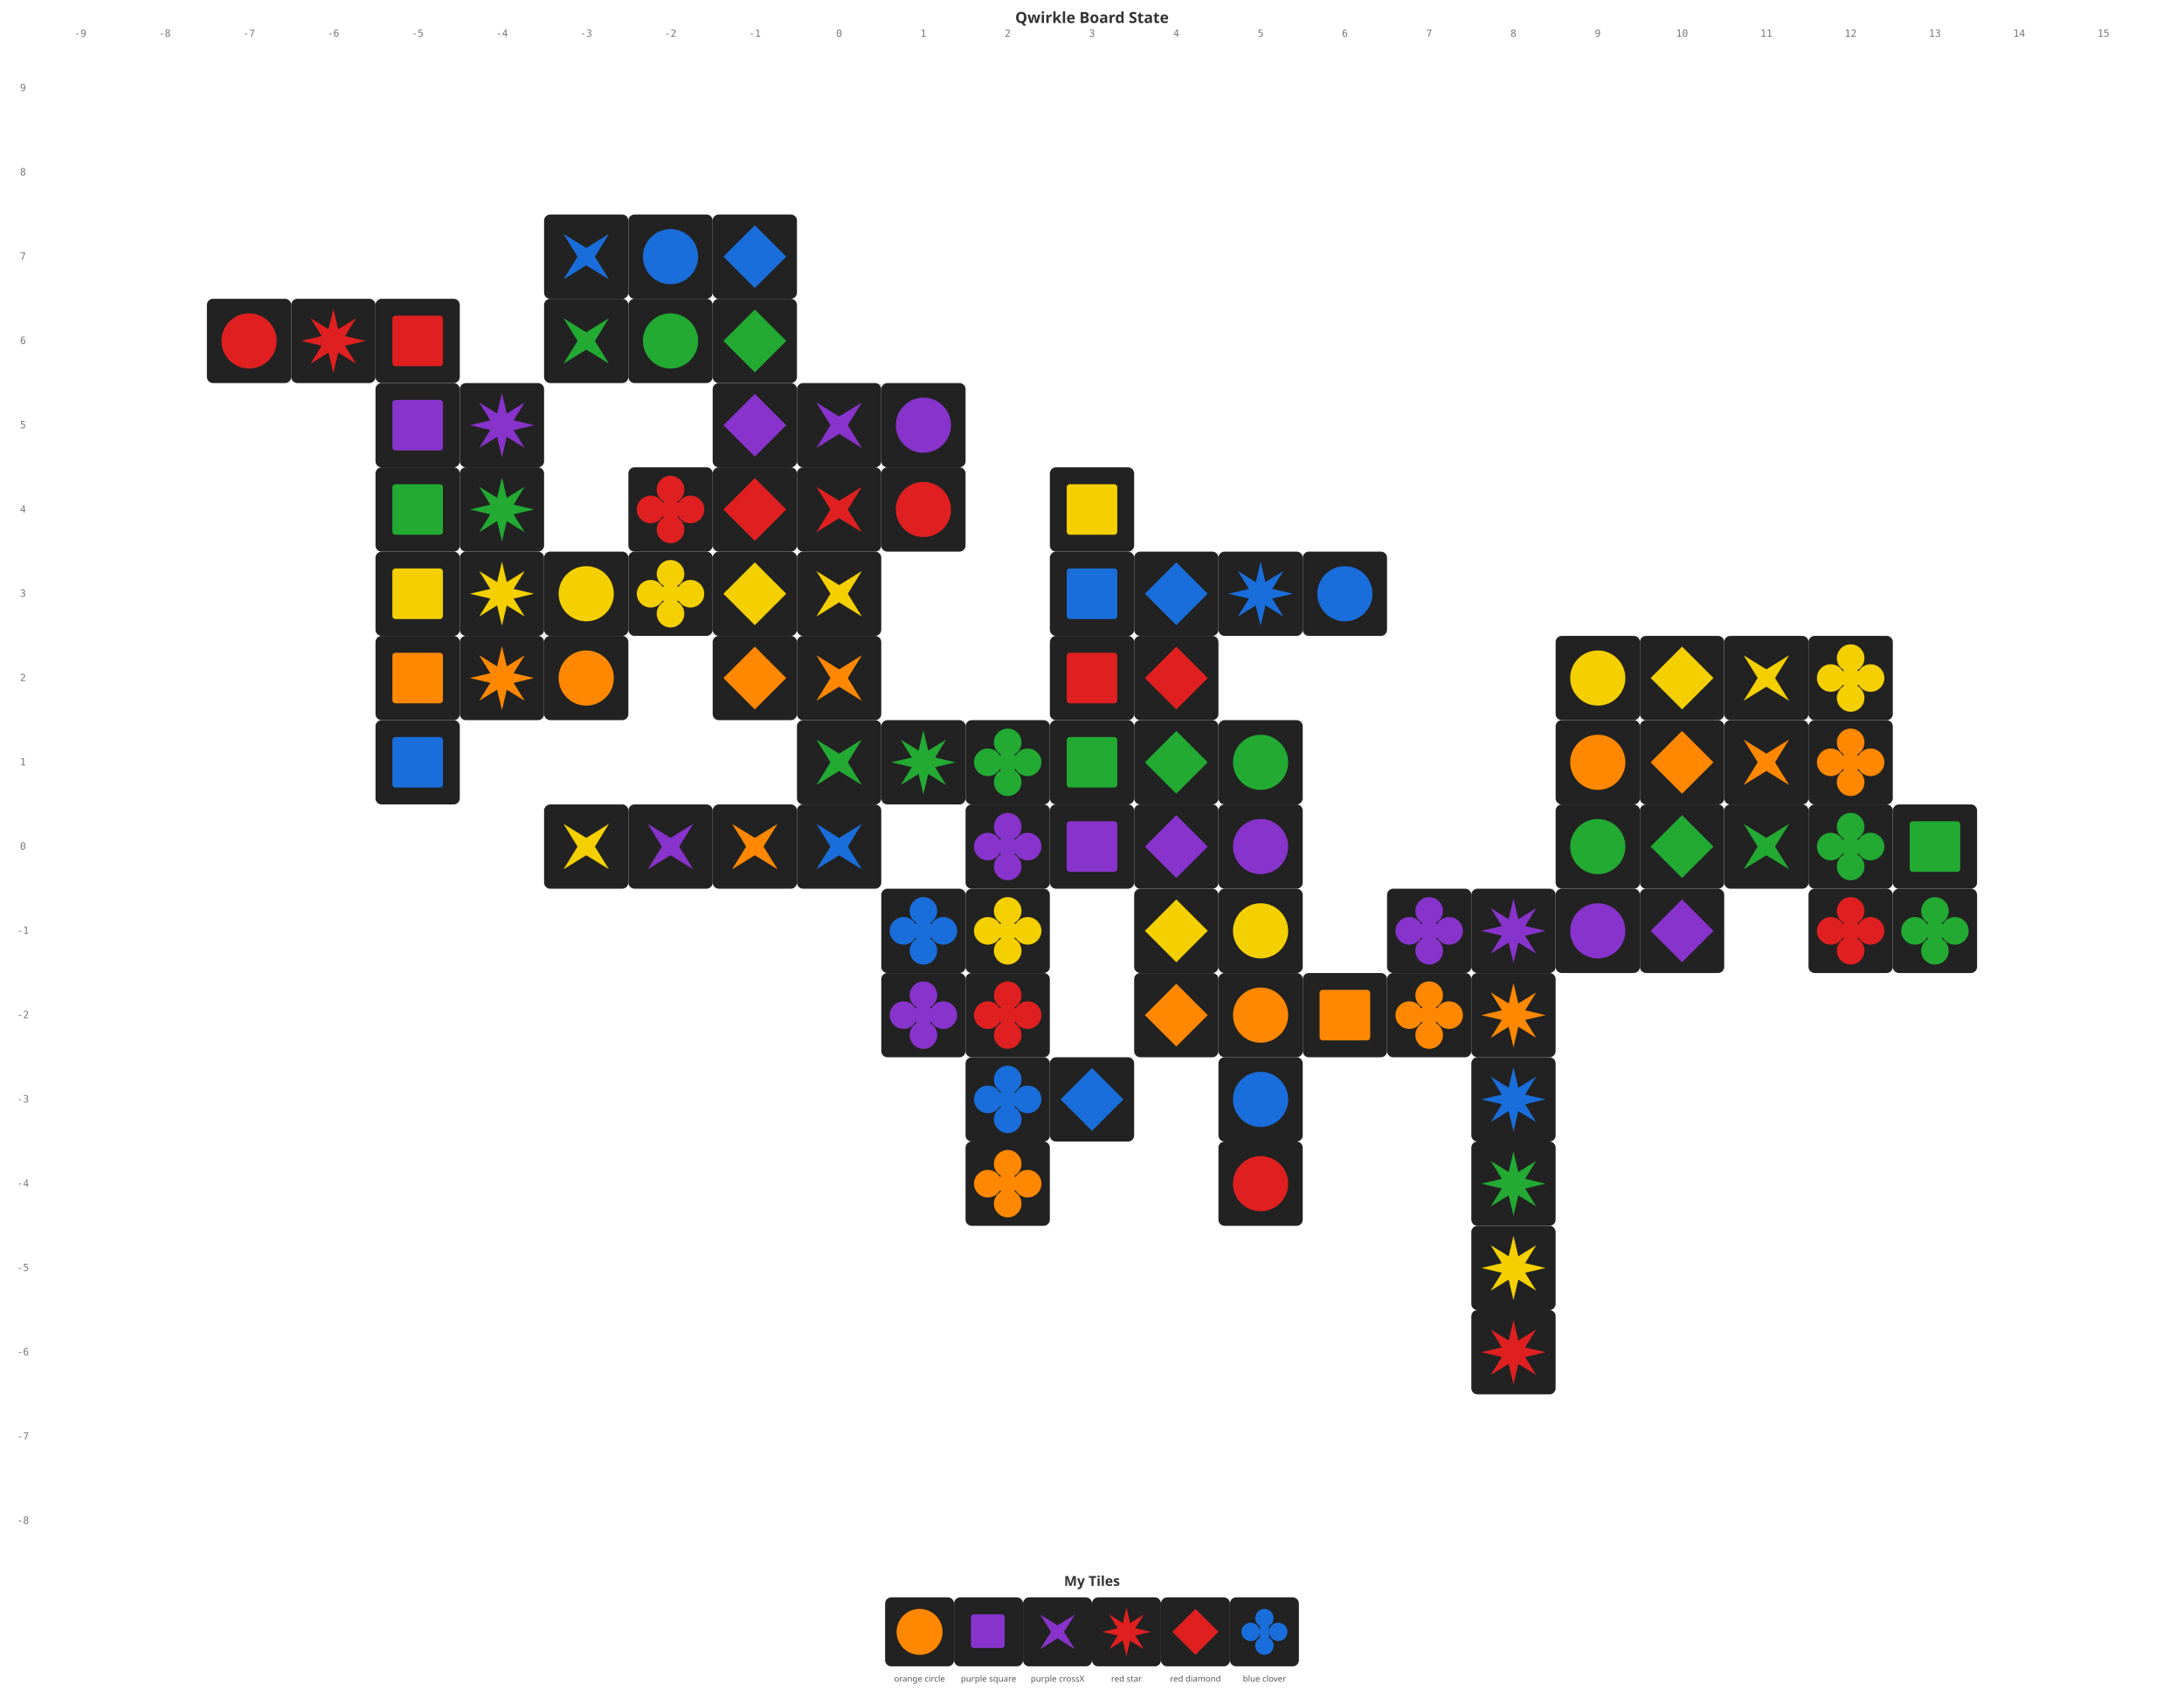
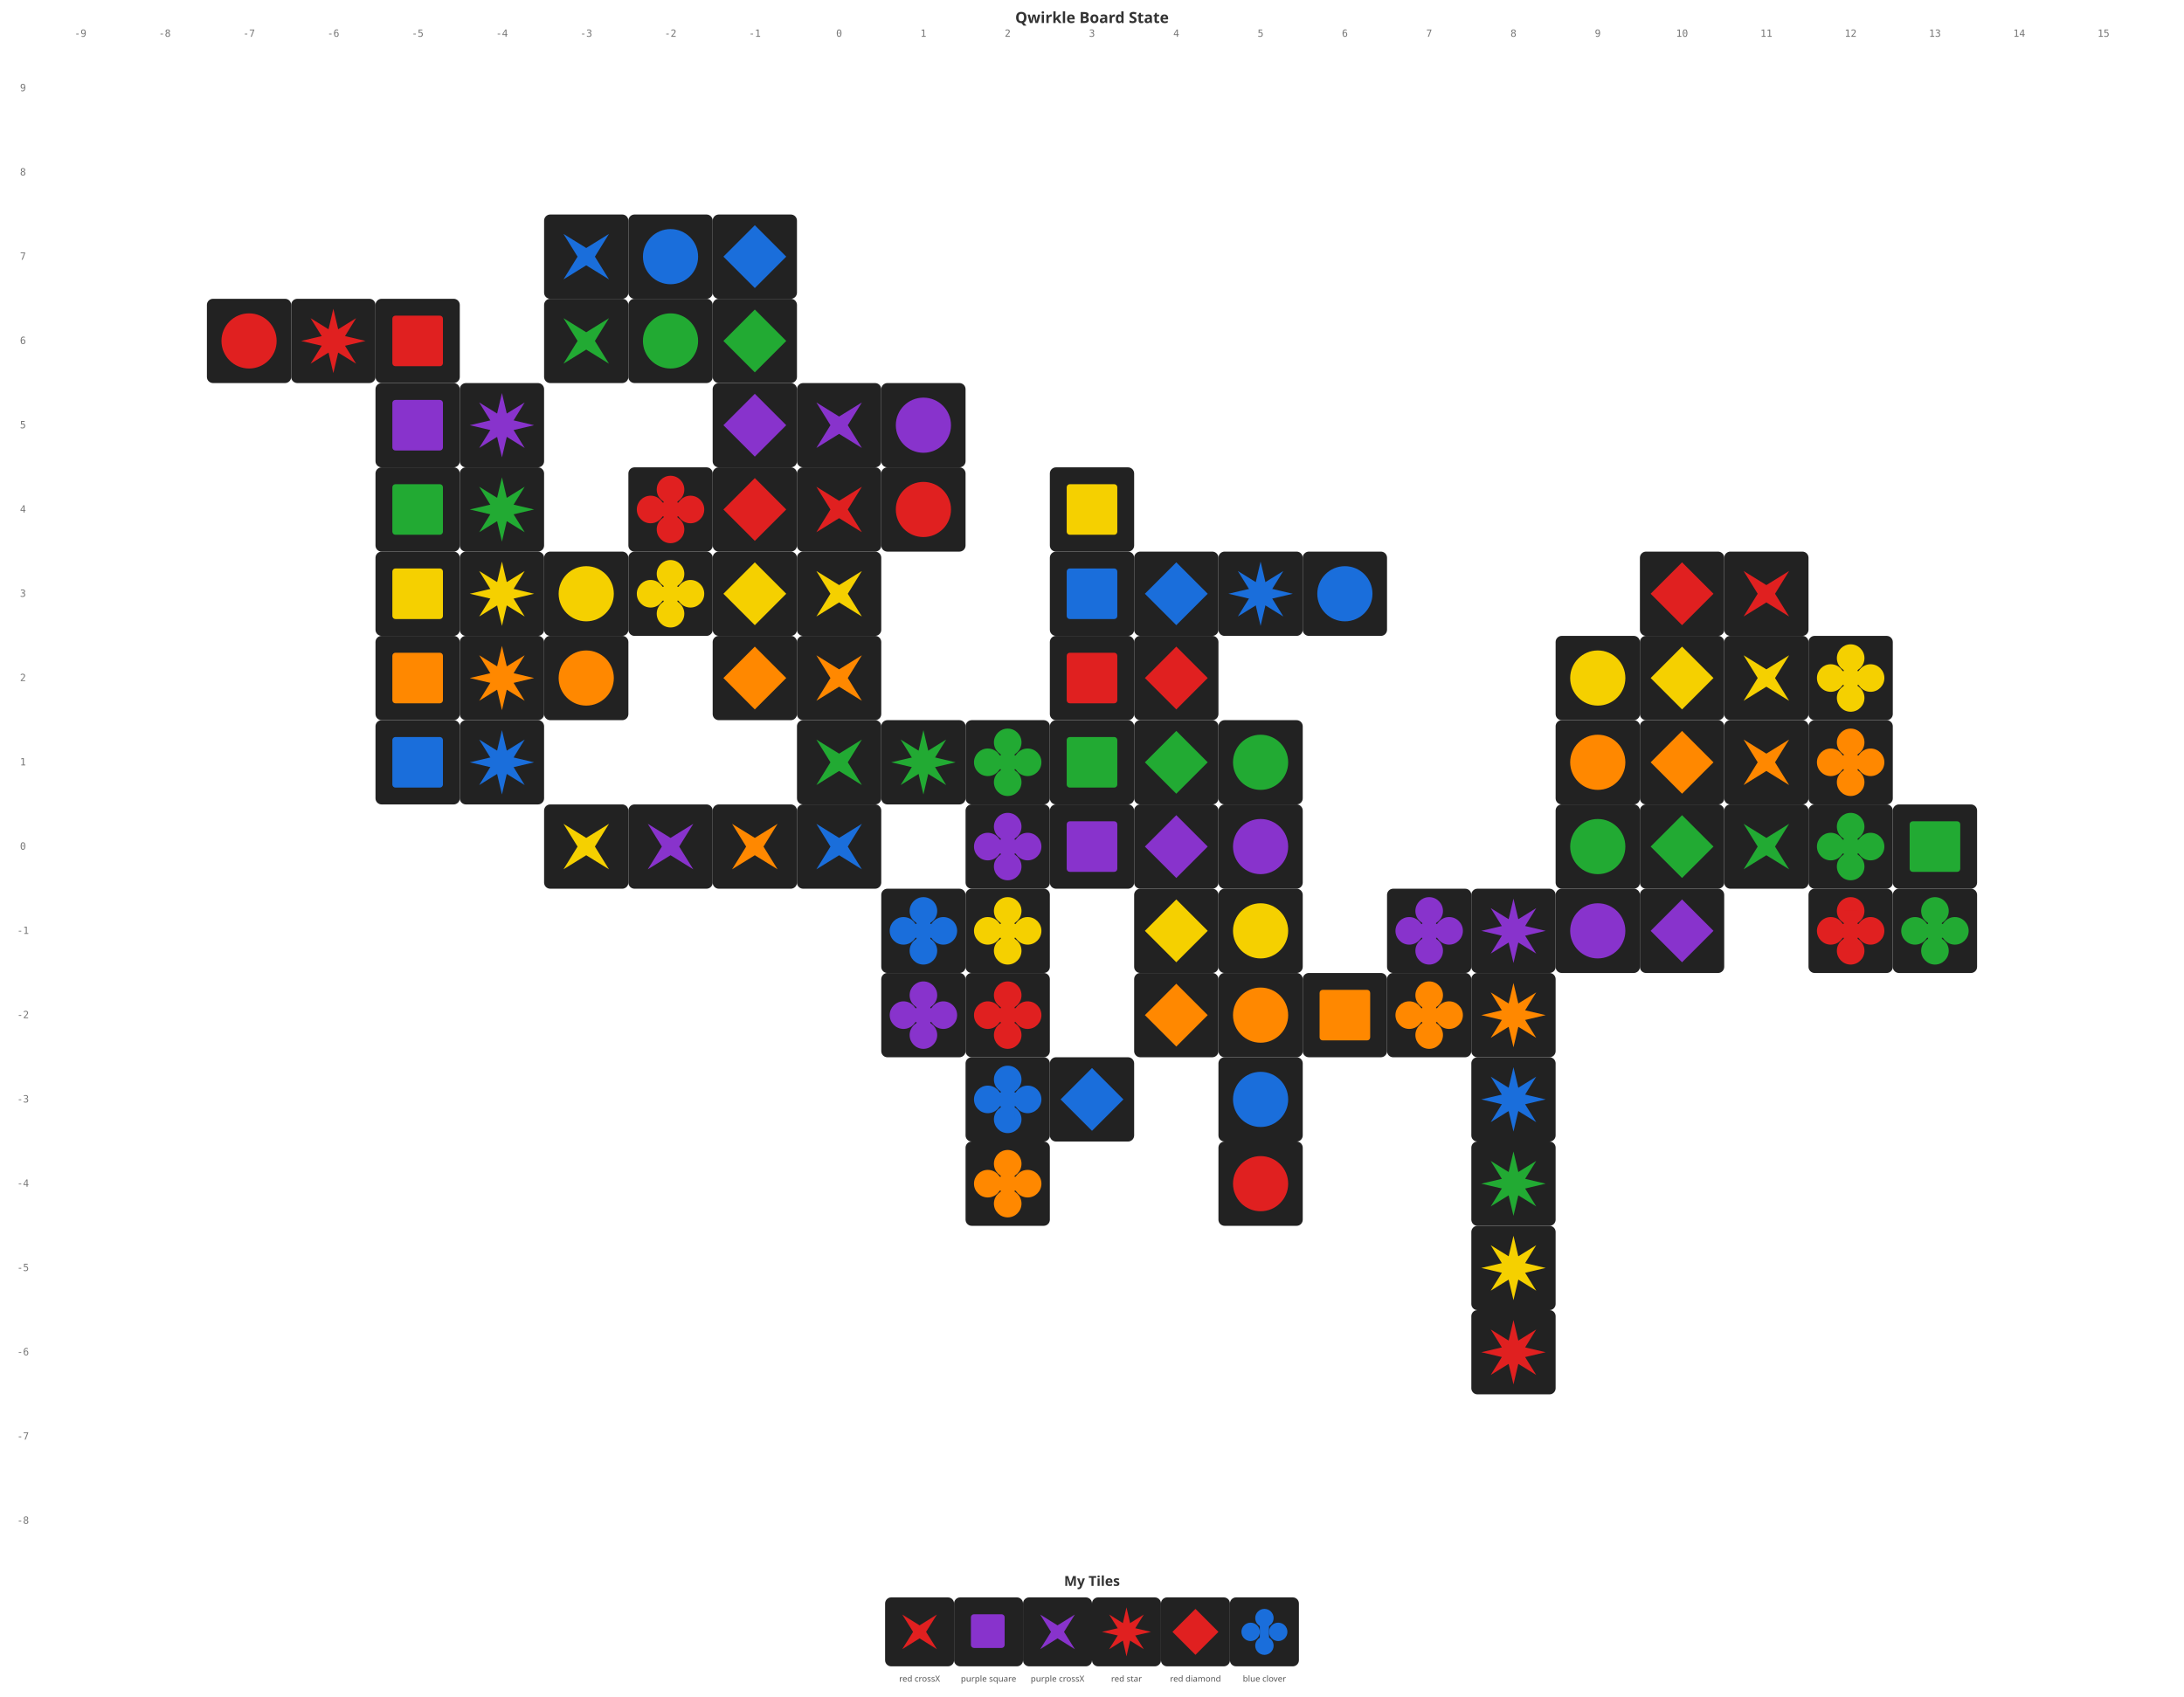
<svg xmlns="http://www.w3.org/2000/svg" viewBox="0 0 2850 2215" width="2850" height="2215" style="background:#f5f0e8">
  <text x="1425" y="30" text-anchor="middle" font-size="20" fill="#333" font-family="sans-serif" font-weight="bold">Qwirkle Board State</text>
  <text x="105" y="48" text-anchor="middle" font-size="13" fill="#777" font-family="monospace">-9</text>
  <text x="215" y="48" text-anchor="middle" font-size="13" fill="#777" font-family="monospace">-8</text>
  <text x="325" y="48" text-anchor="middle" font-size="13" fill="#777" font-family="monospace">-7</text>
  <text x="435" y="48" text-anchor="middle" font-size="13" fill="#777" font-family="monospace">-6</text>
  <text x="545" y="48" text-anchor="middle" font-size="13" fill="#777" font-family="monospace">-5</text>
  <text x="655" y="48" text-anchor="middle" font-size="13" fill="#777" font-family="monospace">-4</text>
  <text x="765" y="48" text-anchor="middle" font-size="13" fill="#777" font-family="monospace">-3</text>
  <text x="875" y="48" text-anchor="middle" font-size="13" fill="#777" font-family="monospace">-2</text>
  <text x="985" y="48" text-anchor="middle" font-size="13" fill="#777" font-family="monospace">-1</text>
  <text x="1095" y="48" text-anchor="middle" font-size="13" fill="#777" font-family="monospace">0</text>
  <text x="1205" y="48" text-anchor="middle" font-size="13" fill="#777" font-family="monospace">1</text>
  <text x="1315" y="48" text-anchor="middle" font-size="13" fill="#777" font-family="monospace">2</text>
  <text x="1425" y="48" text-anchor="middle" font-size="13" fill="#777" font-family="monospace">3</text>
  <text x="1535" y="48" text-anchor="middle" font-size="13" fill="#777" font-family="monospace">4</text>
  <text x="1645" y="48" text-anchor="middle" font-size="13" fill="#777" font-family="monospace">5</text>
  <text x="1755" y="48" text-anchor="middle" font-size="13" fill="#777" font-family="monospace">6</text>
  <text x="1865" y="48" text-anchor="middle" font-size="13" fill="#777" font-family="monospace">7</text>
  <text x="1975" y="48" text-anchor="middle" font-size="13" fill="#777" font-family="monospace">8</text>
  <text x="2085" y="48" text-anchor="middle" font-size="13" fill="#777" font-family="monospace">9</text>
  <text x="2195" y="48" text-anchor="middle" font-size="13" fill="#777" font-family="monospace">10</text>
  <text x="2305" y="48" text-anchor="middle" font-size="13" fill="#777" font-family="monospace">11</text>
  <text x="2415" y="48" text-anchor="middle" font-size="13" fill="#777" font-family="monospace">12</text>
  <text x="2525" y="48" text-anchor="middle" font-size="13" fill="#777" font-family="monospace">13</text>
  <text x="2635" y="48" text-anchor="middle" font-size="13" fill="#777" font-family="monospace">14</text>
  <text x="2745" y="48" text-anchor="middle" font-size="13" fill="#777" font-family="monospace">15</text>
  <text x="30" y="1989" text-anchor="middle" font-size="13" fill="#777" font-family="monospace">-8</text>
  <text x="30" y="1879" text-anchor="middle" font-size="13" fill="#777" font-family="monospace">-7</text>
  <text x="30" y="1769" text-anchor="middle" font-size="13" fill="#777" font-family="monospace">-6</text>
  <text x="30" y="1659" text-anchor="middle" font-size="13" fill="#777" font-family="monospace">-5</text>
  <text x="30" y="1549" text-anchor="middle" font-size="13" fill="#777" font-family="monospace">-4</text>
  <text x="30" y="1439" text-anchor="middle" font-size="13" fill="#777" font-family="monospace">-3</text>
  <text x="30" y="1329" text-anchor="middle" font-size="13" fill="#777" font-family="monospace">-2</text>
  <text x="30" y="1219" text-anchor="middle" font-size="13" fill="#777" font-family="monospace">-1</text>
  <text x="30" y="1109" text-anchor="middle" font-size="13" fill="#777" font-family="monospace">0</text>
  <text x="30" y="999" text-anchor="middle" font-size="13" fill="#777" font-family="monospace">1</text>
  <text x="30" y="889" text-anchor="middle" font-size="13" fill="#777" font-family="monospace">2</text>
  <text x="30" y="779" text-anchor="middle" font-size="13" fill="#777" font-family="monospace">3</text>
  <text x="30" y="669" text-anchor="middle" font-size="13" fill="#777" font-family="monospace">4</text>
  <text x="30" y="559" text-anchor="middle" font-size="13" fill="#777" font-family="monospace">5</text>
  <text x="30" y="449" text-anchor="middle" font-size="13" fill="#777" font-family="monospace">6</text>
  <text x="30" y="339" text-anchor="middle" font-size="13" fill="#777" font-family="monospace">7</text>
  <text x="30" y="229" text-anchor="middle" font-size="13" fill="#777" font-family="monospace">8</text>
  <text x="30" y="119" text-anchor="middle" font-size="13" fill="#777" font-family="monospace">9</text>
  <rect x="270" y="390" width="110" height="110" rx="8" fill="#222" />
  <circle cx="325" cy="445" r="36" fill="#e02020" />
  <rect x="380" y="390" width="110" height="110" rx="8" fill="#222" />
  <g transform="translate(435,445)">
    <polygon points="0,-42 8,-8 42,0 8,8 0,42 -8,8 -42,0 -8,-8" fill="#e02020" />
    <polygon points="0,-42 8,-8 42,0 8,8 0,42 -8,8 -42,0 -8,-8" fill="#e02020" transform="rotate(45)" />
  </g>
  <rect x="490" y="390" width="110" height="110" rx="8" fill="#222" />
  <rect x="512" y="412" width="66" height="66" rx="4" fill="#e02020" />
  <rect x="490" y="500" width="110" height="110" rx="8" fill="#222" />
  <rect x="512" y="522" width="66" height="66" rx="4" fill="#8833cc" />
  <rect x="490" y="610" width="110" height="110" rx="8" fill="#222" />
  <rect x="512" y="632" width="66" height="66" rx="4" fill="#22aa33" />
  <rect x="490" y="720" width="110" height="110" rx="8" fill="#222" />
  <rect x="512" y="742" width="66" height="66" rx="4" fill="#f5d000" />
  <rect x="490" y="830" width="110" height="110" rx="8" fill="#222" />
  <rect x="512" y="852" width="66" height="66" rx="4" fill="#ff8800" />
  <rect x="490" y="940" width="110" height="110" rx="8" fill="#222" />
  <rect x="512" y="962" width="66" height="66" rx="4" fill="#1a6edb" />
  <rect x="600" y="500" width="110" height="110" rx="8" fill="#222" />
  <g transform="translate(655,555)">
    <polygon points="0,-42 8,-8 42,0 8,8 0,42 -8,8 -42,0 -8,-8" fill="#8833cc" />
    <polygon points="0,-42 8,-8 42,0 8,8 0,42 -8,8 -42,0 -8,-8" fill="#8833cc" transform="rotate(45)" />
  </g>
  <rect x="600" y="610" width="110" height="110" rx="8" fill="#222" />
  <g transform="translate(655,665)">
    <polygon points="0,-42 8,-8 42,0 8,8 0,42 -8,8 -42,0 -8,-8" fill="#22aa33" />
    <polygon points="0,-42 8,-8 42,0 8,8 0,42 -8,8 -42,0 -8,-8" fill="#22aa33" transform="rotate(45)" />
  </g>
  <rect x="600" y="720" width="110" height="110" rx="8" fill="#222" />
  <g transform="translate(655,775)">
    <polygon points="0,-42 8,-8 42,0 8,8 0,42 -8,8 -42,0 -8,-8" fill="#f5d000" />
    <polygon points="0,-42 8,-8 42,0 8,8 0,42 -8,8 -42,0 -8,-8" fill="#f5d000" transform="rotate(45)" />
  </g>
  <rect x="600" y="830" width="110" height="110" rx="8" fill="#222" />
  <g transform="translate(655,885)">
    <polygon points="0,-42 8,-8 42,0 8,8 0,42 -8,8 -42,0 -8,-8" fill="#ff8800" />
    <polygon points="0,-42 8,-8 42,0 8,8 0,42 -8,8 -42,0 -8,-8" fill="#ff8800" transform="rotate(45)" />
  </g>
+   <rect x="600" y="940" width="110" height="110" rx="8" fill="#222" />
+   <g transform="translate(655,995)">
+     <polygon points="0,-42 8,-8 42,0 8,8 0,42 -8,8 -42,0 -8,-8" fill="#1a6edb" />
+     <polygon points="0,-42 8,-8 42,0 8,8 0,42 -8,8 -42,0 -8,-8" fill="#1a6edb" transform="rotate(45)" />
+   </g>
  <rect x="710" y="280" width="110" height="110" rx="8" fill="#222" />
  <g transform="translate(765,335) rotate(45)">
    <polygon points="0,-42 8,-8 42,0 8,8 0,42 -8,8 -42,0 -8,-8" fill="#1a6edb" />
  </g>
  <rect x="710" y="390" width="110" height="110" rx="8" fill="#222" />
  <g transform="translate(765,445) rotate(45)">
    <polygon points="0,-42 8,-8 42,0 8,8 0,42 -8,8 -42,0 -8,-8" fill="#22aa33" />
  </g>
  <rect x="710" y="720" width="110" height="110" rx="8" fill="#222" />
  <circle cx="765" cy="775" r="36" fill="#f5d000" />
  <rect x="710" y="830" width="110" height="110" rx="8" fill="#222" />
  <circle cx="765" cy="885" r="36" fill="#ff8800" />
  <rect x="710" y="1050" width="110" height="110" rx="8" fill="#222" />
  <g transform="translate(765,1105) rotate(45)">
    <polygon points="0,-42 8,-8 42,0 8,8 0,42 -8,8 -42,0 -8,-8" fill="#f5d000" />
  </g>
  <rect x="820" y="280" width="110" height="110" rx="8" fill="#222" />
  <circle cx="875" cy="335" r="36" fill="#1a6edb" />
  <rect x="820" y="390" width="110" height="110" rx="8" fill="#222" />
  <circle cx="875" cy="445" r="36" fill="#22aa33" />
  <rect x="820" y="610" width="110" height="110" rx="8" fill="#222" />
  <g transform="translate(875,665)">
    <circle cx="0" cy="-26" r="18" fill="#e02020" />
    <circle cx="26" cy="0" r="18" fill="#e02020" />
    <circle cx="0" cy="26" r="18" fill="#e02020" />
    <circle cx="-26" cy="0" r="18" fill="#e02020" />
    <rect x="-9" y="-26" width="18" height="52" fill="#e02020" />
    <rect x="-26" y="-9" width="52" height="18" fill="#e02020" />
  </g>
  <rect x="820" y="720" width="110" height="110" rx="8" fill="#222" />
  <g transform="translate(875,775)">
    <circle cx="0" cy="-26" r="18" fill="#f5d000" />
    <circle cx="26" cy="0" r="18" fill="#f5d000" />
    <circle cx="0" cy="26" r="18" fill="#f5d000" />
    <circle cx="-26" cy="0" r="18" fill="#f5d000" />
    <rect x="-9" y="-26" width="18" height="52" fill="#f5d000" />
    <rect x="-26" y="-9" width="52" height="18" fill="#f5d000" />
  </g>
  <rect x="820" y="1050" width="110" height="110" rx="8" fill="#222" />
  <g transform="translate(875,1105) rotate(45)">
    <polygon points="0,-42 8,-8 42,0 8,8 0,42 -8,8 -42,0 -8,-8" fill="#8833cc" />
  </g>
  <rect x="930" y="280" width="110" height="110" rx="8" fill="#222" />
  <polygon points="985,294 1026,335 985,376 944,335" fill="#1a6edb" />
  <rect x="930" y="390" width="110" height="110" rx="8" fill="#222" />
  <polygon points="985,404 1026,445 985,486 944,445" fill="#22aa33" />
  <rect x="930" y="500" width="110" height="110" rx="8" fill="#222" />
  <polygon points="985,514 1026,555 985,596 944,555" fill="#8833cc" />
  <rect x="930" y="610" width="110" height="110" rx="8" fill="#222" />
  <polygon points="985,624 1026,665 985,706 944,665" fill="#e02020" />
  <rect x="930" y="720" width="110" height="110" rx="8" fill="#222" />
  <polygon points="985,734 1026,775 985,816 944,775" fill="#f5d000" />
  <rect x="930" y="830" width="110" height="110" rx="8" fill="#222" />
  <polygon points="985,844 1026,885 985,926 944,885" fill="#ff8800" />
  <rect x="930" y="1050" width="110" height="110" rx="8" fill="#222" />
  <g transform="translate(985,1105) rotate(45)">
    <polygon points="0,-42 8,-8 42,0 8,8 0,42 -8,8 -42,0 -8,-8" fill="#ff8800" />
  </g>
  <rect x="1040" y="500" width="110" height="110" rx="8" fill="#222" />
  <g transform="translate(1095,555) rotate(45)">
    <polygon points="0,-42 8,-8 42,0 8,8 0,42 -8,8 -42,0 -8,-8" fill="#8833cc" />
  </g>
  <rect x="1040" y="610" width="110" height="110" rx="8" fill="#222" />
  <g transform="translate(1095,665) rotate(45)">
    <polygon points="0,-42 8,-8 42,0 8,8 0,42 -8,8 -42,0 -8,-8" fill="#e02020" />
  </g>
  <rect x="1040" y="720" width="110" height="110" rx="8" fill="#222" />
  <g transform="translate(1095,775) rotate(45)">
    <polygon points="0,-42 8,-8 42,0 8,8 0,42 -8,8 -42,0 -8,-8" fill="#f5d000" />
  </g>
  <rect x="1040" y="830" width="110" height="110" rx="8" fill="#222" />
  <g transform="translate(1095,885) rotate(45)">
    <polygon points="0,-42 8,-8 42,0 8,8 0,42 -8,8 -42,0 -8,-8" fill="#ff8800" />
  </g>
  <rect x="1040" y="940" width="110" height="110" rx="8" fill="#222" />
  <g transform="translate(1095,995) rotate(45)">
    <polygon points="0,-42 8,-8 42,0 8,8 0,42 -8,8 -42,0 -8,-8" fill="#22aa33" />
  </g>
  <rect x="1040" y="1050" width="110" height="110" rx="8" fill="#222" />
  <g transform="translate(1095,1105) rotate(45)">
    <polygon points="0,-42 8,-8 42,0 8,8 0,42 -8,8 -42,0 -8,-8" fill="#1a6edb" />
  </g>
  <rect x="1150" y="500" width="110" height="110" rx="8" fill="#222" />
  <circle cx="1205" cy="555" r="36" fill="#8833cc" />
  <rect x="1150" y="610" width="110" height="110" rx="8" fill="#222" />
  <circle cx="1205" cy="665" r="36" fill="#e02020" />
  <rect x="1150" y="940" width="110" height="110" rx="8" fill="#222" />
  <g transform="translate(1205,995)">
    <polygon points="0,-42 8,-8 42,0 8,8 0,42 -8,8 -42,0 -8,-8" fill="#22aa33" />
    <polygon points="0,-42 8,-8 42,0 8,8 0,42 -8,8 -42,0 -8,-8" fill="#22aa33" transform="rotate(45)" />
  </g>
  <rect x="1150" y="1160" width="110" height="110" rx="8" fill="#222" />
  <g transform="translate(1205,1215)">
    <circle cx="0" cy="-26" r="18" fill="#1a6edb" />
    <circle cx="26" cy="0" r="18" fill="#1a6edb" />
    <circle cx="0" cy="26" r="18" fill="#1a6edb" />
    <circle cx="-26" cy="0" r="18" fill="#1a6edb" />
    <rect x="-9" y="-26" width="18" height="52" fill="#1a6edb" />
    <rect x="-26" y="-9" width="52" height="18" fill="#1a6edb" />
  </g>
  <rect x="1150" y="1270" width="110" height="110" rx="8" fill="#222" />
  <g transform="translate(1205,1325)">
    <circle cx="0" cy="-26" r="18" fill="#8833cc" />
    <circle cx="26" cy="0" r="18" fill="#8833cc" />
    <circle cx="0" cy="26" r="18" fill="#8833cc" />
    <circle cx="-26" cy="0" r="18" fill="#8833cc" />
    <rect x="-9" y="-26" width="18" height="52" fill="#8833cc" />
    <rect x="-26" y="-9" width="52" height="18" fill="#8833cc" />
  </g>
  <rect x="1260" y="940" width="110" height="110" rx="8" fill="#222" />
  <g transform="translate(1315,995)">
    <circle cx="0" cy="-26" r="18" fill="#22aa33" />
    <circle cx="26" cy="0" r="18" fill="#22aa33" />
    <circle cx="0" cy="26" r="18" fill="#22aa33" />
    <circle cx="-26" cy="0" r="18" fill="#22aa33" />
    <rect x="-9" y="-26" width="18" height="52" fill="#22aa33" />
    <rect x="-26" y="-9" width="52" height="18" fill="#22aa33" />
  </g>
  <rect x="1260" y="1050" width="110" height="110" rx="8" fill="#222" />
  <g transform="translate(1315,1105)">
    <circle cx="0" cy="-26" r="18" fill="#8833cc" />
    <circle cx="26" cy="0" r="18" fill="#8833cc" />
    <circle cx="0" cy="26" r="18" fill="#8833cc" />
    <circle cx="-26" cy="0" r="18" fill="#8833cc" />
    <rect x="-9" y="-26" width="18" height="52" fill="#8833cc" />
    <rect x="-26" y="-9" width="52" height="18" fill="#8833cc" />
  </g>
  <rect x="1260" y="1160" width="110" height="110" rx="8" fill="#222" />
  <g transform="translate(1315,1215)">
    <circle cx="0" cy="-26" r="18" fill="#f5d000" />
    <circle cx="26" cy="0" r="18" fill="#f5d000" />
    <circle cx="0" cy="26" r="18" fill="#f5d000" />
    <circle cx="-26" cy="0" r="18" fill="#f5d000" />
    <rect x="-9" y="-26" width="18" height="52" fill="#f5d000" />
    <rect x="-26" y="-9" width="52" height="18" fill="#f5d000" />
  </g>
  <rect x="1260" y="1270" width="110" height="110" rx="8" fill="#222" />
  <g transform="translate(1315,1325)">
    <circle cx="0" cy="-26" r="18" fill="#e02020" />
    <circle cx="26" cy="0" r="18" fill="#e02020" />
    <circle cx="0" cy="26" r="18" fill="#e02020" />
    <circle cx="-26" cy="0" r="18" fill="#e02020" />
    <rect x="-9" y="-26" width="18" height="52" fill="#e02020" />
    <rect x="-26" y="-9" width="52" height="18" fill="#e02020" />
  </g>
  <rect x="1260" y="1380" width="110" height="110" rx="8" fill="#222" />
  <g transform="translate(1315,1435)">
    <circle cx="0" cy="-26" r="18" fill="#1a6edb" />
    <circle cx="26" cy="0" r="18" fill="#1a6edb" />
    <circle cx="0" cy="26" r="18" fill="#1a6edb" />
    <circle cx="-26" cy="0" r="18" fill="#1a6edb" />
    <rect x="-9" y="-26" width="18" height="52" fill="#1a6edb" />
    <rect x="-26" y="-9" width="52" height="18" fill="#1a6edb" />
  </g>
  <rect x="1260" y="1490" width="110" height="110" rx="8" fill="#222" />
  <g transform="translate(1315,1545)">
    <circle cx="0" cy="-26" r="18" fill="#ff8800" />
    <circle cx="26" cy="0" r="18" fill="#ff8800" />
    <circle cx="0" cy="26" r="18" fill="#ff8800" />
    <circle cx="-26" cy="0" r="18" fill="#ff8800" />
    <rect x="-9" y="-26" width="18" height="52" fill="#ff8800" />
    <rect x="-26" y="-9" width="52" height="18" fill="#ff8800" />
  </g>
  <rect x="1370" y="610" width="110" height="110" rx="8" fill="#222" />
  <rect x="1392" y="632" width="66" height="66" rx="4" fill="#f5d000" />
  <rect x="1370" y="720" width="110" height="110" rx="8" fill="#222" />
  <rect x="1392" y="742" width="66" height="66" rx="4" fill="#1a6edb" />
  <rect x="1370" y="830" width="110" height="110" rx="8" fill="#222" />
  <rect x="1392" y="852" width="66" height="66" rx="4" fill="#e02020" />
  <rect x="1370" y="940" width="110" height="110" rx="8" fill="#222" />
  <rect x="1392" y="962" width="66" height="66" rx="4" fill="#22aa33" />
  <rect x="1370" y="1050" width="110" height="110" rx="8" fill="#222" />
  <rect x="1392" y="1072" width="66" height="66" rx="4" fill="#8833cc" />
  <rect x="1370" y="1380" width="110" height="110" rx="8" fill="#222" />
  <polygon points="1425,1394 1466,1435 1425,1476 1384,1435" fill="#1a6edb" />
  <rect x="1480" y="720" width="110" height="110" rx="8" fill="#222" />
  <polygon points="1535,734 1576,775 1535,816 1494,775" fill="#1a6edb" />
  <rect x="1480" y="830" width="110" height="110" rx="8" fill="#222" />
  <polygon points="1535,844 1576,885 1535,926 1494,885" fill="#e02020" />
  <rect x="1480" y="940" width="110" height="110" rx="8" fill="#222" />
  <polygon points="1535,954 1576,995 1535,1036 1494,995" fill="#22aa33" />
  <rect x="1480" y="1050" width="110" height="110" rx="8" fill="#222" />
  <polygon points="1535,1064 1576,1105 1535,1146 1494,1105" fill="#8833cc" />
  <rect x="1480" y="1160" width="110" height="110" rx="8" fill="#222" />
  <polygon points="1535,1174 1576,1215 1535,1256 1494,1215" fill="#f5d000" />
  <rect x="1480" y="1270" width="110" height="110" rx="8" fill="#222" />
  <polygon points="1535,1284 1576,1325 1535,1366 1494,1325" fill="#ff8800" />
  <rect x="1590" y="720" width="110" height="110" rx="8" fill="#222" />
  <g transform="translate(1645,775)">
    <polygon points="0,-42 8,-8 42,0 8,8 0,42 -8,8 -42,0 -8,-8" fill="#1a6edb" />
    <polygon points="0,-42 8,-8 42,0 8,8 0,42 -8,8 -42,0 -8,-8" fill="#1a6edb" transform="rotate(45)" />
  </g>
  <rect x="1590" y="940" width="110" height="110" rx="8" fill="#222" />
  <circle cx="1645" cy="995" r="36" fill="#22aa33" />
  <rect x="1590" y="1050" width="110" height="110" rx="8" fill="#222" />
  <circle cx="1645" cy="1105" r="36" fill="#8833cc" />
  <rect x="1590" y="1160" width="110" height="110" rx="8" fill="#222" />
  <circle cx="1645" cy="1215" r="36" fill="#f5d000" />
  <rect x="1590" y="1270" width="110" height="110" rx="8" fill="#222" />
  <circle cx="1645" cy="1325" r="36" fill="#ff8800" />
  <rect x="1590" y="1380" width="110" height="110" rx="8" fill="#222" />
  <circle cx="1645" cy="1435" r="36" fill="#1a6edb" />
  <rect x="1590" y="1490" width="110" height="110" rx="8" fill="#222" />
  <circle cx="1645" cy="1545" r="36" fill="#e02020" />
  <rect x="1700" y="720" width="110" height="110" rx="8" fill="#222" />
  <circle cx="1755" cy="775" r="36" fill="#1a6edb" />
  <rect x="1700" y="1270" width="110" height="110" rx="8" fill="#222" />
  <rect x="1722" y="1292" width="66" height="66" rx="4" fill="#ff8800" />
  <rect x="1810" y="1160" width="110" height="110" rx="8" fill="#222" />
  <g transform="translate(1865,1215)">
    <circle cx="0" cy="-26" r="18" fill="#8833cc" />
    <circle cx="26" cy="0" r="18" fill="#8833cc" />
    <circle cx="0" cy="26" r="18" fill="#8833cc" />
    <circle cx="-26" cy="0" r="18" fill="#8833cc" />
    <rect x="-9" y="-26" width="18" height="52" fill="#8833cc" />
    <rect x="-26" y="-9" width="52" height="18" fill="#8833cc" />
  </g>
  <rect x="1810" y="1270" width="110" height="110" rx="8" fill="#222" />
  <g transform="translate(1865,1325)">
    <circle cx="0" cy="-26" r="18" fill="#ff8800" />
    <circle cx="26" cy="0" r="18" fill="#ff8800" />
    <circle cx="0" cy="26" r="18" fill="#ff8800" />
    <circle cx="-26" cy="0" r="18" fill="#ff8800" />
    <rect x="-9" y="-26" width="18" height="52" fill="#ff8800" />
    <rect x="-26" y="-9" width="52" height="18" fill="#ff8800" />
  </g>
  <rect x="1920" y="1160" width="110" height="110" rx="8" fill="#222" />
  <g transform="translate(1975,1215)">
    <polygon points="0,-42 8,-8 42,0 8,8 0,42 -8,8 -42,0 -8,-8" fill="#8833cc" />
    <polygon points="0,-42 8,-8 42,0 8,8 0,42 -8,8 -42,0 -8,-8" fill="#8833cc" transform="rotate(45)" />
  </g>
  <rect x="1920" y="1270" width="110" height="110" rx="8" fill="#222" />
  <g transform="translate(1975,1325)">
    <polygon points="0,-42 8,-8 42,0 8,8 0,42 -8,8 -42,0 -8,-8" fill="#ff8800" />
    <polygon points="0,-42 8,-8 42,0 8,8 0,42 -8,8 -42,0 -8,-8" fill="#ff8800" transform="rotate(45)" />
  </g>
  <rect x="1920" y="1380" width="110" height="110" rx="8" fill="#222" />
  <g transform="translate(1975,1435)">
    <polygon points="0,-42 8,-8 42,0 8,8 0,42 -8,8 -42,0 -8,-8" fill="#1a6edb" />
    <polygon points="0,-42 8,-8 42,0 8,8 0,42 -8,8 -42,0 -8,-8" fill="#1a6edb" transform="rotate(45)" />
  </g>
  <rect x="1920" y="1490" width="110" height="110" rx="8" fill="#222" />
  <g transform="translate(1975,1545)">
    <polygon points="0,-42 8,-8 42,0 8,8 0,42 -8,8 -42,0 -8,-8" fill="#22aa33" />
    <polygon points="0,-42 8,-8 42,0 8,8 0,42 -8,8 -42,0 -8,-8" fill="#22aa33" transform="rotate(45)" />
  </g>
  <rect x="1920" y="1600" width="110" height="110" rx="8" fill="#222" />
  <g transform="translate(1975,1655)">
    <polygon points="0,-42 8,-8 42,0 8,8 0,42 -8,8 -42,0 -8,-8" fill="#f5d000" />
    <polygon points="0,-42 8,-8 42,0 8,8 0,42 -8,8 -42,0 -8,-8" fill="#f5d000" transform="rotate(45)" />
  </g>
  <rect x="1920" y="1710" width="110" height="110" rx="8" fill="#222" />
  <g transform="translate(1975,1765)">
    <polygon points="0,-42 8,-8 42,0 8,8 0,42 -8,8 -42,0 -8,-8" fill="#e02020" />
    <polygon points="0,-42 8,-8 42,0 8,8 0,42 -8,8 -42,0 -8,-8" fill="#e02020" transform="rotate(45)" />
  </g>
  <rect x="2030" y="830" width="110" height="110" rx="8" fill="#222" />
  <circle cx="2085" cy="885" r="36" fill="#f5d000" />
  <rect x="2030" y="940" width="110" height="110" rx="8" fill="#222" />
  <circle cx="2085" cy="995" r="36" fill="#ff8800" />
  <rect x="2030" y="1050" width="110" height="110" rx="8" fill="#222" />
  <circle cx="2085" cy="1105" r="36" fill="#22aa33" />
  <rect x="2030" y="1160" width="110" height="110" rx="8" fill="#222" />
  <circle cx="2085" cy="1215" r="36" fill="#8833cc" />
+   <rect x="2140" y="720" width="110" height="110" rx="8" fill="#222" />
+   <polygon points="2195,734 2236,775 2195,816 2154,775" fill="#e02020" />
  <rect x="2140" y="830" width="110" height="110" rx="8" fill="#222" />
  <polygon points="2195,844 2236,885 2195,926 2154,885" fill="#f5d000" />
  <rect x="2140" y="940" width="110" height="110" rx="8" fill="#222" />
  <polygon points="2195,954 2236,995 2195,1036 2154,995" fill="#ff8800" />
  <rect x="2140" y="1050" width="110" height="110" rx="8" fill="#222" />
  <polygon points="2195,1064 2236,1105 2195,1146 2154,1105" fill="#22aa33" />
  <rect x="2140" y="1160" width="110" height="110" rx="8" fill="#222" />
  <polygon points="2195,1174 2236,1215 2195,1256 2154,1215" fill="#8833cc" />
+   <rect x="2250" y="720" width="110" height="110" rx="8" fill="#222" />
+   <g transform="translate(2305,775) rotate(45)">
+     <polygon points="0,-42 8,-8 42,0 8,8 0,42 -8,8 -42,0 -8,-8" fill="#e02020" />
+   </g>
  <rect x="2250" y="830" width="110" height="110" rx="8" fill="#222" />
  <g transform="translate(2305,885) rotate(45)">
    <polygon points="0,-42 8,-8 42,0 8,8 0,42 -8,8 -42,0 -8,-8" fill="#f5d000" />
  </g>
  <rect x="2250" y="940" width="110" height="110" rx="8" fill="#222" />
  <g transform="translate(2305,995) rotate(45)">
    <polygon points="0,-42 8,-8 42,0 8,8 0,42 -8,8 -42,0 -8,-8" fill="#ff8800" />
  </g>
  <rect x="2250" y="1050" width="110" height="110" rx="8" fill="#222" />
  <g transform="translate(2305,1105) rotate(45)">
    <polygon points="0,-42 8,-8 42,0 8,8 0,42 -8,8 -42,0 -8,-8" fill="#22aa33" />
  </g>
  <rect x="2360" y="830" width="110" height="110" rx="8" fill="#222" />
  <g transform="translate(2415,885)">
    <circle cx="0" cy="-26" r="18" fill="#f5d000" />
    <circle cx="26" cy="0" r="18" fill="#f5d000" />
    <circle cx="0" cy="26" r="18" fill="#f5d000" />
    <circle cx="-26" cy="0" r="18" fill="#f5d000" />
    <rect x="-9" y="-26" width="18" height="52" fill="#f5d000" />
    <rect x="-26" y="-9" width="52" height="18" fill="#f5d000" />
  </g>
  <rect x="2360" y="940" width="110" height="110" rx="8" fill="#222" />
  <g transform="translate(2415,995)">
    <circle cx="0" cy="-26" r="18" fill="#ff8800" />
    <circle cx="26" cy="0" r="18" fill="#ff8800" />
    <circle cx="0" cy="26" r="18" fill="#ff8800" />
    <circle cx="-26" cy="0" r="18" fill="#ff8800" />
    <rect x="-9" y="-26" width="18" height="52" fill="#ff8800" />
    <rect x="-26" y="-9" width="52" height="18" fill="#ff8800" />
  </g>
  <rect x="2360" y="1050" width="110" height="110" rx="8" fill="#222" />
  <g transform="translate(2415,1105)">
    <circle cx="0" cy="-26" r="18" fill="#22aa33" />
    <circle cx="26" cy="0" r="18" fill="#22aa33" />
    <circle cx="0" cy="26" r="18" fill="#22aa33" />
    <circle cx="-26" cy="0" r="18" fill="#22aa33" />
    <rect x="-9" y="-26" width="18" height="52" fill="#22aa33" />
    <rect x="-26" y="-9" width="52" height="18" fill="#22aa33" />
  </g>
  <rect x="2360" y="1160" width="110" height="110" rx="8" fill="#222" />
  <g transform="translate(2415,1215)">
    <circle cx="0" cy="-26" r="18" fill="#e02020" />
    <circle cx="26" cy="0" r="18" fill="#e02020" />
    <circle cx="0" cy="26" r="18" fill="#e02020" />
    <circle cx="-26" cy="0" r="18" fill="#e02020" />
    <rect x="-9" y="-26" width="18" height="52" fill="#e02020" />
    <rect x="-26" y="-9" width="52" height="18" fill="#e02020" />
  </g>
  <rect x="2470" y="1050" width="110" height="110" rx="8" fill="#222" />
  <rect x="2492" y="1072" width="66" height="66" rx="4" fill="#22aa33" />
  <rect x="2470" y="1160" width="110" height="110" rx="8" fill="#222" />
  <g transform="translate(2525,1215)">
    <circle cx="0" cy="-26" r="18" fill="#22aa33" />
    <circle cx="26" cy="0" r="18" fill="#22aa33" />
    <circle cx="0" cy="26" r="18" fill="#22aa33" />
    <circle cx="-26" cy="0" r="18" fill="#22aa33" />
    <rect x="-9" y="-26" width="18" height="52" fill="#22aa33" />
    <rect x="-26" y="-9" width="52" height="18" fill="#22aa33" />
  </g>
  <text x="1425" y="2070" text-anchor="middle" font-size="18" fill="#333" font-family="sans-serif" font-weight="bold">My Tiles</text>
  <rect x="1155" y="2085" width="90" height="90" rx="8" fill="#222" />
-   <circle cx="1200" cy="2130" r="30" fill="#ff8800" />
-   <text x="1200" y="2195" text-anchor="middle" font-size="11" fill="#555" font-family="sans-serif">orange circle</text>
+   <g transform="translate(1200,2130) rotate(45)">
+     <polygon points="0,-32 6,-6 32,0 6,6 0,32 -6,6 -32,0 -6,-6" fill="#e02020" />
+   </g>
+   <text x="1200" y="2195" text-anchor="middle" font-size="11" fill="#555" font-family="sans-serif">red crossX</text>
  <rect x="1245" y="2085" width="90" height="90" rx="8" fill="#222" />
  <rect x="1267" y="2107" width="44" height="44" rx="4" fill="#8833cc" />
  <text x="1290" y="2195" text-anchor="middle" font-size="11" fill="#555" font-family="sans-serif">purple square</text>
  <rect x="1335" y="2085" width="90" height="90" rx="8" fill="#222" />
  <g transform="translate(1380,2130) rotate(45)">
    <polygon points="0,-32 6,-6 32,0 6,6 0,32 -6,6 -32,0 -6,-6" fill="#8833cc" />
  </g>
  <text x="1380" y="2195" text-anchor="middle" font-size="11" fill="#555" font-family="sans-serif">purple crossX</text>
  <rect x="1425" y="2085" width="90" height="90" rx="8" fill="#222" />
  <g transform="translate(1470,2130)">
    <polygon points="0,-32 6,-6 32,0 6,6 0,32 -6,6 -32,0 -6,-6" fill="#e02020" />
    <polygon points="0,-32 6,-6 32,0 6,6 0,32 -6,6 -32,0 -6,-6" fill="#e02020" transform="rotate(45)" />
  </g>
  <text x="1470" y="2195" text-anchor="middle" font-size="11" fill="#555" font-family="sans-serif">red star</text>
  <rect x="1515" y="2085" width="90" height="90" rx="8" fill="#222" />
  <polygon points="1560,2100 1590,2130 1560,2160 1530,2130" fill="#e02020" />
  <text x="1560" y="2195" text-anchor="middle" font-size="11" fill="#555" font-family="sans-serif">red diamond</text>
  <rect x="1605" y="2085" width="90" height="90" rx="8" fill="#222" />
  <g transform="translate(1650,2130)">
    <circle cx="0" cy="-18" r="12" fill="#1a6edb" />
    <circle cx="18" cy="0" r="12" fill="#1a6edb" />
    <circle cx="0" cy="18" r="12" fill="#1a6edb" />
    <circle cx="-18" cy="0" r="12" fill="#1a6edb" />
    <rect x="-6" y="-18" width="12" height="36" fill="#1a6edb" />
  </g>
  <text x="1650" y="2195" text-anchor="middle" font-size="11" fill="#555" font-family="sans-serif">blue clover</text>
</svg>
